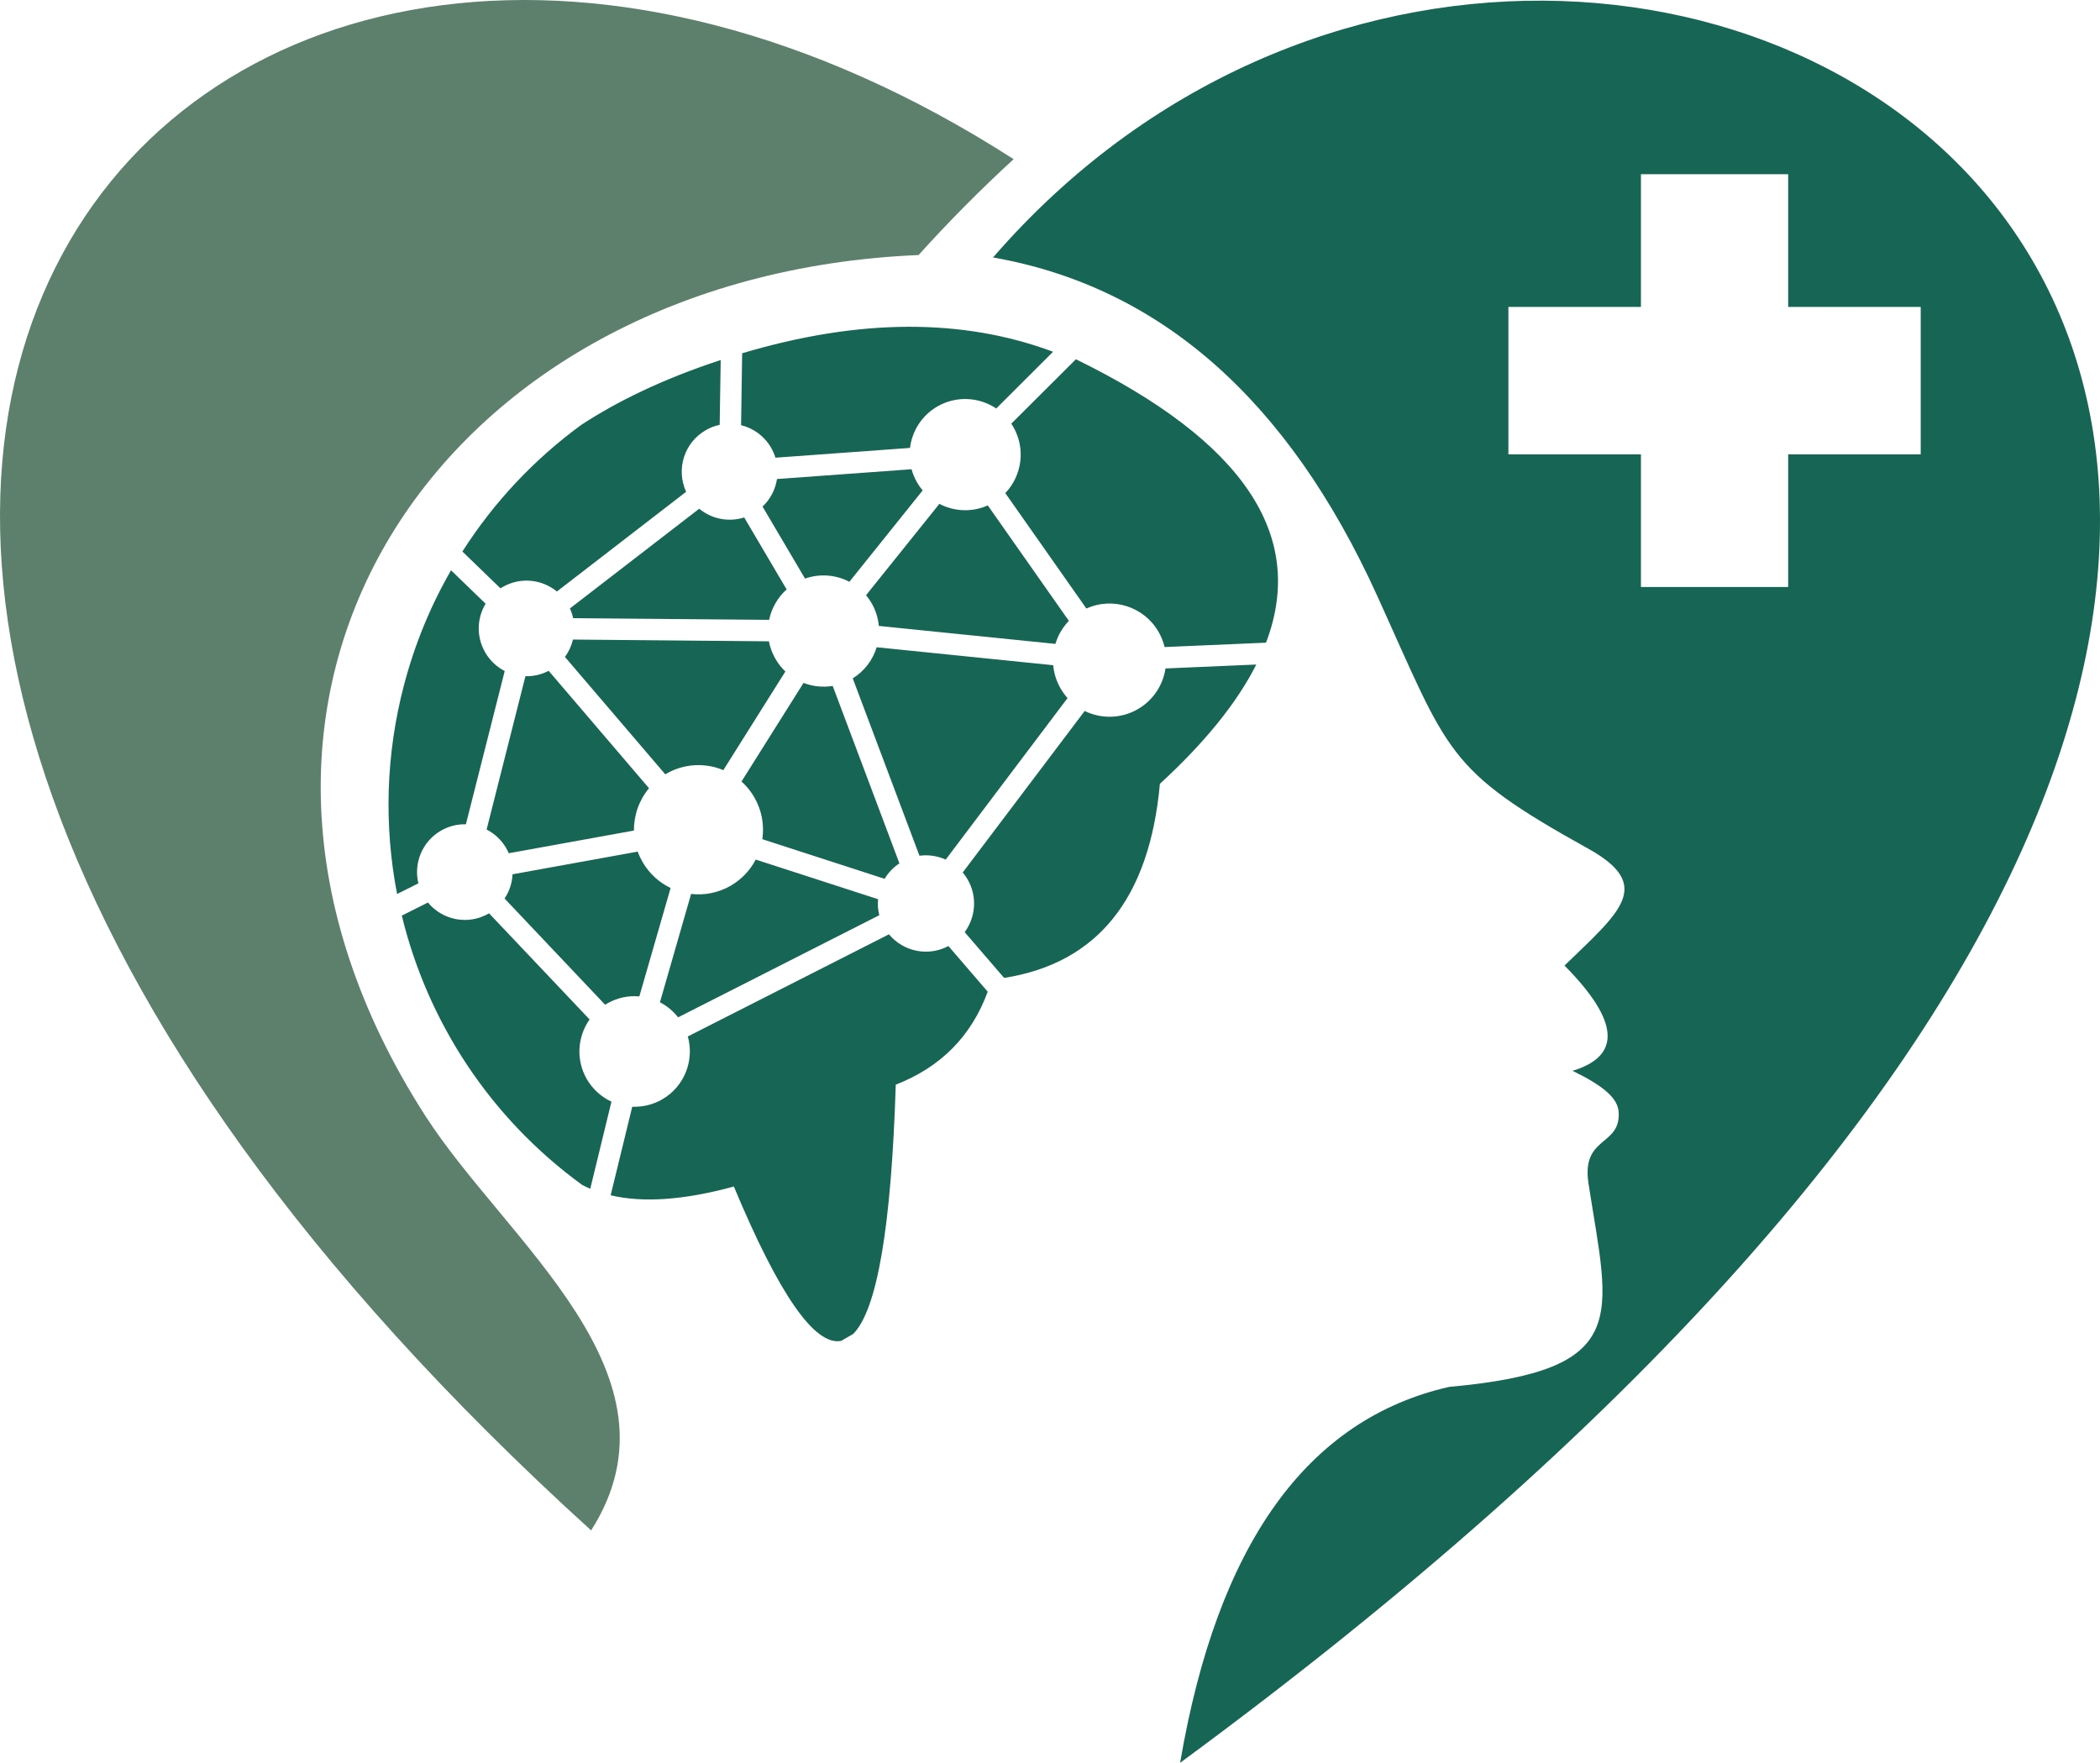
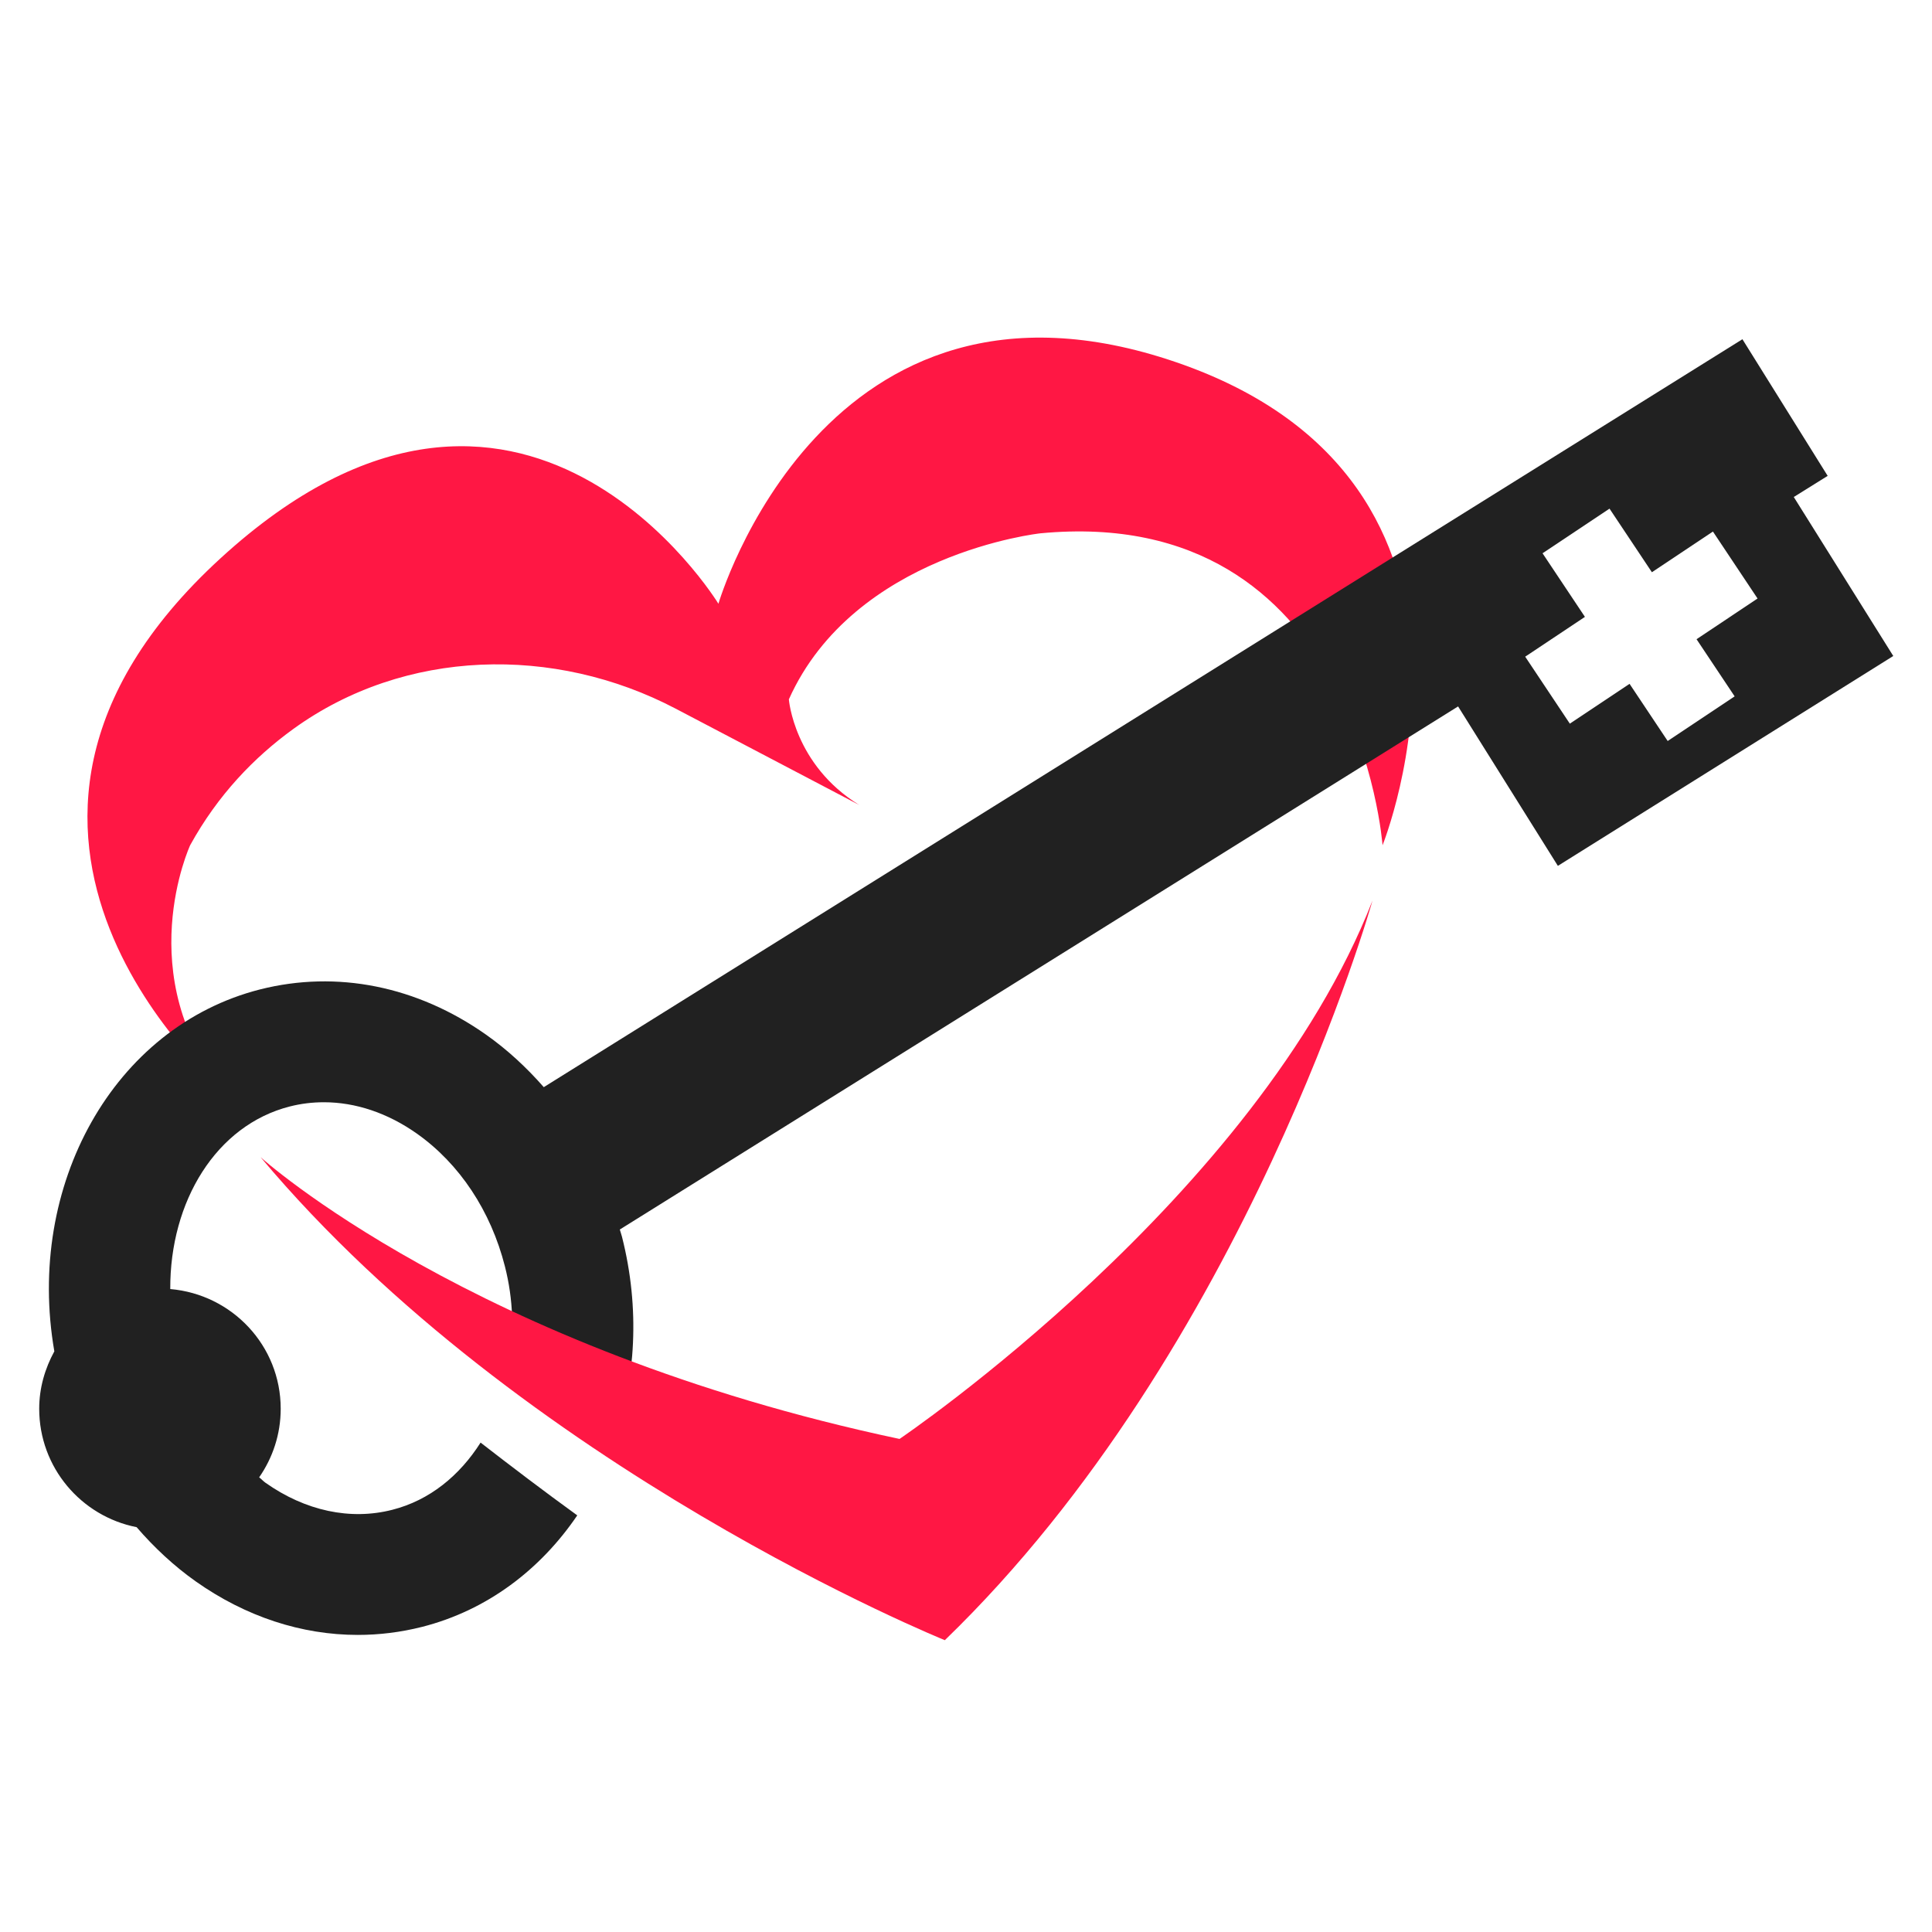
- <svg xmlns="http://www.w3.org/2000/svg" width="162" height="136" viewBox="0 0 162 136" fill="none">
-   <path fill-rule="evenodd" clip-rule="evenodd" d="M35.94 63.592C35.289 63.577 34.623 63.733 34.013 64.087C32.565 64.926 31.899 66.597 32.274 68.15L30.633 68.972C29.617 63.728 29.753 58.222 31.169 52.837C31.997 49.691 33.221 46.728 34.794 43.998L33.951 43.181L37.461 46.577C36.789 47.691 36.732 49.123 37.425 50.327C37.794 50.967 38.326 51.457 38.935 51.769L35.94 63.592ZM39.248 65.827C39.19 65.696 39.123 65.561 39.05 65.436C38.68 64.795 38.149 64.311 37.539 63.998L40.534 52.17C41.138 52.186 41.753 52.051 42.326 51.754L50.065 60.811C49.3 61.733 48.893 62.894 48.904 64.077L39.248 65.827ZM60.68 45.478C59.977 46.108 59.518 46.936 59.331 47.821L44.216 47.691C44.159 47.436 44.076 47.186 43.966 46.941L53.94 39.248C54.893 40.04 56.206 40.306 57.409 39.92L60.685 45.478H60.68ZM59.315 49.478L44.201 49.342C44.086 49.821 43.878 50.28 43.581 50.681L51.32 59.738C51.341 59.722 51.367 59.712 51.393 59.696C52.789 58.889 54.419 58.837 55.8 59.415L60.586 51.806C60.294 51.53 60.034 51.202 59.82 50.832C59.57 50.4 59.404 49.941 59.315 49.478ZM61.987 52.686C62.695 52.962 63.477 53.045 64.237 52.92L69.383 66.608C68.904 66.92 68.518 67.337 68.242 67.801L58.81 64.743C58.966 63.665 58.779 62.535 58.195 61.519C57.925 61.045 57.586 60.639 57.201 60.295L61.987 52.686ZM70.32 36.202C70.414 36.551 70.555 36.889 70.742 37.217C70.873 37.441 71.018 37.65 71.175 37.837L65.524 44.884C64.482 44.342 63.248 44.233 62.102 44.639L58.826 39.082C59.435 38.509 59.815 37.754 59.94 36.957L70.32 36.202ZM67.794 48.29L81.419 49.676C81.612 49.019 81.966 48.405 82.456 47.9L76.201 38.993C74.972 39.54 73.597 39.467 72.466 38.873L66.81 45.92C66.966 46.108 67.112 46.316 67.242 46.54C67.56 47.097 67.742 47.691 67.794 48.29ZM77.55 38.045C78.836 36.702 79.143 34.618 78.164 32.926C78.117 32.847 78.065 32.764 78.013 32.686L82.998 27.717C95.925 34.035 100.81 41.321 97.664 49.582L89.841 49.92C89.742 49.519 89.591 49.123 89.373 48.743C88.242 46.785 85.82 46.035 83.805 46.946L77.55 38.04V38.045ZM74.643 67.847C74.534 67.655 74.409 67.478 74.268 67.311L83.675 54.853C84.93 55.467 86.466 55.467 87.774 54.712C88.972 54.019 89.722 52.842 89.909 51.571L96.914 51.269C95.425 54.217 92.945 57.285 89.477 60.472C88.675 69.316 84.669 74.311 77.461 75.446L74.419 71.915C75.268 70.759 75.409 69.165 74.643 67.847ZM49.195 65.702L39.539 67.452C39.508 68.118 39.294 68.764 38.925 69.321L46.68 77.514C46.727 77.483 46.779 77.457 46.826 77.426C47.612 76.972 48.482 76.795 49.32 76.874L51.732 68.509C50.857 68.087 50.091 67.41 49.57 66.504C49.419 66.243 49.294 65.978 49.195 65.702ZM45.482 78.65C44.55 79.972 44.409 81.764 45.268 83.254C45.727 84.045 46.399 84.634 47.169 84.993L45.534 91.712C45.315 91.618 45.112 91.525 44.909 91.415C37.8 86.249 32.982 78.821 30.997 70.639L33.013 69.629C34.138 70.999 36.117 71.394 37.701 70.478C37.711 70.472 37.721 70.462 37.727 70.462L45.482 78.65ZM68.576 72.082L53.06 79.962C53.576 81.795 52.81 83.816 51.091 84.811C50.357 85.238 49.555 85.415 48.774 85.384L47.107 92.217C49.633 92.811 52.8 92.582 56.612 91.54C60.096 99.889 62.857 103.858 64.893 103.446L65.815 102.915C67.664 101.066 68.758 94.655 69.102 83.681C72.57 82.332 74.94 79.936 76.195 76.509L73.164 72.988C71.597 73.821 69.68 73.415 68.576 72.082ZM67.737 69.374C67.695 69.785 67.727 70.202 67.831 70.608L52.31 78.488C51.925 77.993 51.445 77.603 50.909 77.327L53.315 68.967C54.341 69.087 55.409 68.884 56.373 68.332C57.221 67.837 57.878 67.129 58.3 66.316L67.737 69.374ZM72.956 66.316L82.352 53.858C82.154 53.634 81.972 53.384 81.815 53.113C81.487 52.545 81.3 51.931 81.248 51.321L67.628 49.936C67.336 50.9 66.701 51.764 65.784 52.337L70.93 66.019C71.623 65.926 72.326 66.035 72.956 66.316ZM57.169 32.801C58.112 33.035 58.961 33.634 59.487 34.545C59.628 34.79 59.737 35.045 59.82 35.311L70.201 34.556C70.357 33.264 71.102 32.061 72.31 31.358C73.779 30.514 75.534 30.629 76.852 31.514L81.237 27.139C74.248 24.53 66.258 24.571 57.253 27.254L57.169 32.801ZM35.284 41.936C35.242 41.978 35.201 42.019 35.164 42.061C35.201 42.019 35.242 41.978 35.284 41.936ZM35.565 41.634C35.477 41.728 35.399 41.816 35.315 41.905C35.399 41.816 35.477 41.728 35.565 41.634ZM35.706 41.478C35.669 41.519 35.628 41.561 35.591 41.603C35.628 41.561 35.669 41.519 35.706 41.478ZM35.841 41.321L35.721 41.457C35.758 41.415 35.8 41.368 35.841 41.321ZM38.774 45.29C40.143 44.498 41.805 44.686 42.961 45.634L52.93 37.941C52.138 36.222 52.768 34.155 54.44 33.191C54.784 32.988 55.149 32.853 55.518 32.775L55.596 27.775C50.998 29.285 47.539 31.019 44.857 32.769C41.232 35.415 38.107 38.728 35.669 42.551L35.164 42.061L38.607 45.389C38.659 45.358 38.716 45.321 38.774 45.29Z" fill="#176554" />
-   <path fill-rule="evenodd" clip-rule="evenodd" d="M137.945 45.285H126.586V35.051H116.362V23.676H126.586V13.441H137.945V23.676H148.169V35.051H137.945V45.285ZM120.69 74.493C124.909 78.754 125.117 81.462 121.31 82.613C123.654 83.754 124.826 84.717 124.872 85.832C124.997 88.478 121.971 87.618 122.544 91.327C124.149 101.65 125.966 105.712 111.789 106.999C100.82 109.493 93.904 119.165 91.039 135.999C234.294 30.723 124.18 -35.017 76.607 19.863C89.487 22.129 99.367 30.832 106.242 45.967C111.805 58.202 111.477 59.342 122.534 65.483C127.638 68.322 124.935 70.379 120.69 74.493Z" fill="#176554" />
-   <path fill-rule="evenodd" clip-rule="evenodd" d="M70.862 19.676C73.185 17.098 75.633 14.629 78.195 12.28C15.591 -27.949 -44.018 36.754 45.602 118.071C53.237 106.061 39.102 95.858 32.826 86.108C12.013 53.769 33.774 21.238 70.862 19.676Z" fill="#5D806D" />
+ <svg xmlns="http://www.w3.org/2000/svg" x="0px" y="0px" width="162" height="162" viewBox="0 0 48 48">
+   <path fill="#ff1744" d="M34.349,21c0,0-0.625-8.5-8.5-7.75c0,0-4.625,0.5-6.25,4.125c0,0,0.125,1.625,1.75,2.625 l-4.563-2.394c-3.019-1.584-6.733-1.494-9.496,0.503C6.318,18.812,5.411,19.75,4.724,21c0,0-1.5,3.25,0.875,6.125 c0,0-7.625-6.375-0.125-13.25S17.849,15,17.849,15s2.625-9,11.375-6S34.349,21,34.349,21z" />
+   <path fill="#212121" d="M44.566,12.348l0.842-0.525L43.29,8.428L13.51,27.01c-0.427-0.487-0.901-0.927-1.427-1.299 c-1.717-1.212-3.712-1.613-5.623-1.129c-3.641,0.927-5.826,4.871-5.11,8.991C1.118,33.999,0.974,34.48,0.974,35 c0,1.458,1.041,2.671,2.42,2.942c0.438,0.507,0.927,0.964,1.47,1.348c1.242,0.877,2.63,1.329,4.025,1.329 c0.533,0,1.069-0.066,1.598-0.2c1.614-0.411,2.938-1.42,3.855-2.77c-0.804-0.582-1.643-1.219-2.402-1.808 c-0.521,0.82-1.265,1.433-2.192,1.669c-1.044,0.268-2.164,0.027-3.153-0.672c-0.056-0.039-0.101-0.092-0.156-0.134 C6.775,36.22,6.974,35.634,6.974,35c0-1.569-1.209-2.842-2.744-2.974c-0.01-2.178,1.141-4.071,2.97-4.536 c0.278-0.071,0.562-0.105,0.847-0.105c0.784,0,1.581,0.265,2.307,0.777c1.062,0.749,1.841,1.923,2.191,3.303 c0.21,0.825,0.226,1.638,0.113,2.398c0.819,0.641,1.734,1.342,2.593,1.972c0.544-1.549,0.655-3.325,0.202-5.108 c-0.016-0.061-0.037-0.119-0.054-0.18l20.827-12.996l2.479,3.961l8.333-5.214L44.566,12.348z M43.097,17.301l-1.664,1.109 l-0.947-1.42l-1.484,0.989l-1.109-1.664l1.484-0.989l-1.053-1.58l1.664-1.109l1.053,1.58l1.516-1.011l1.109,1.664l-1.516,1.011 L43.097,17.301z" />
+   <path fill="#ff1744" d="M6.474,28.75c0,0,5.25,4.75,15.875,7c0,0,8.875-6,11.75-13.375c0,0-3.125,11.125-10.625,18.375 C23.474,40.75,12.974,36.5,6.474,28.75z" />
</svg>
